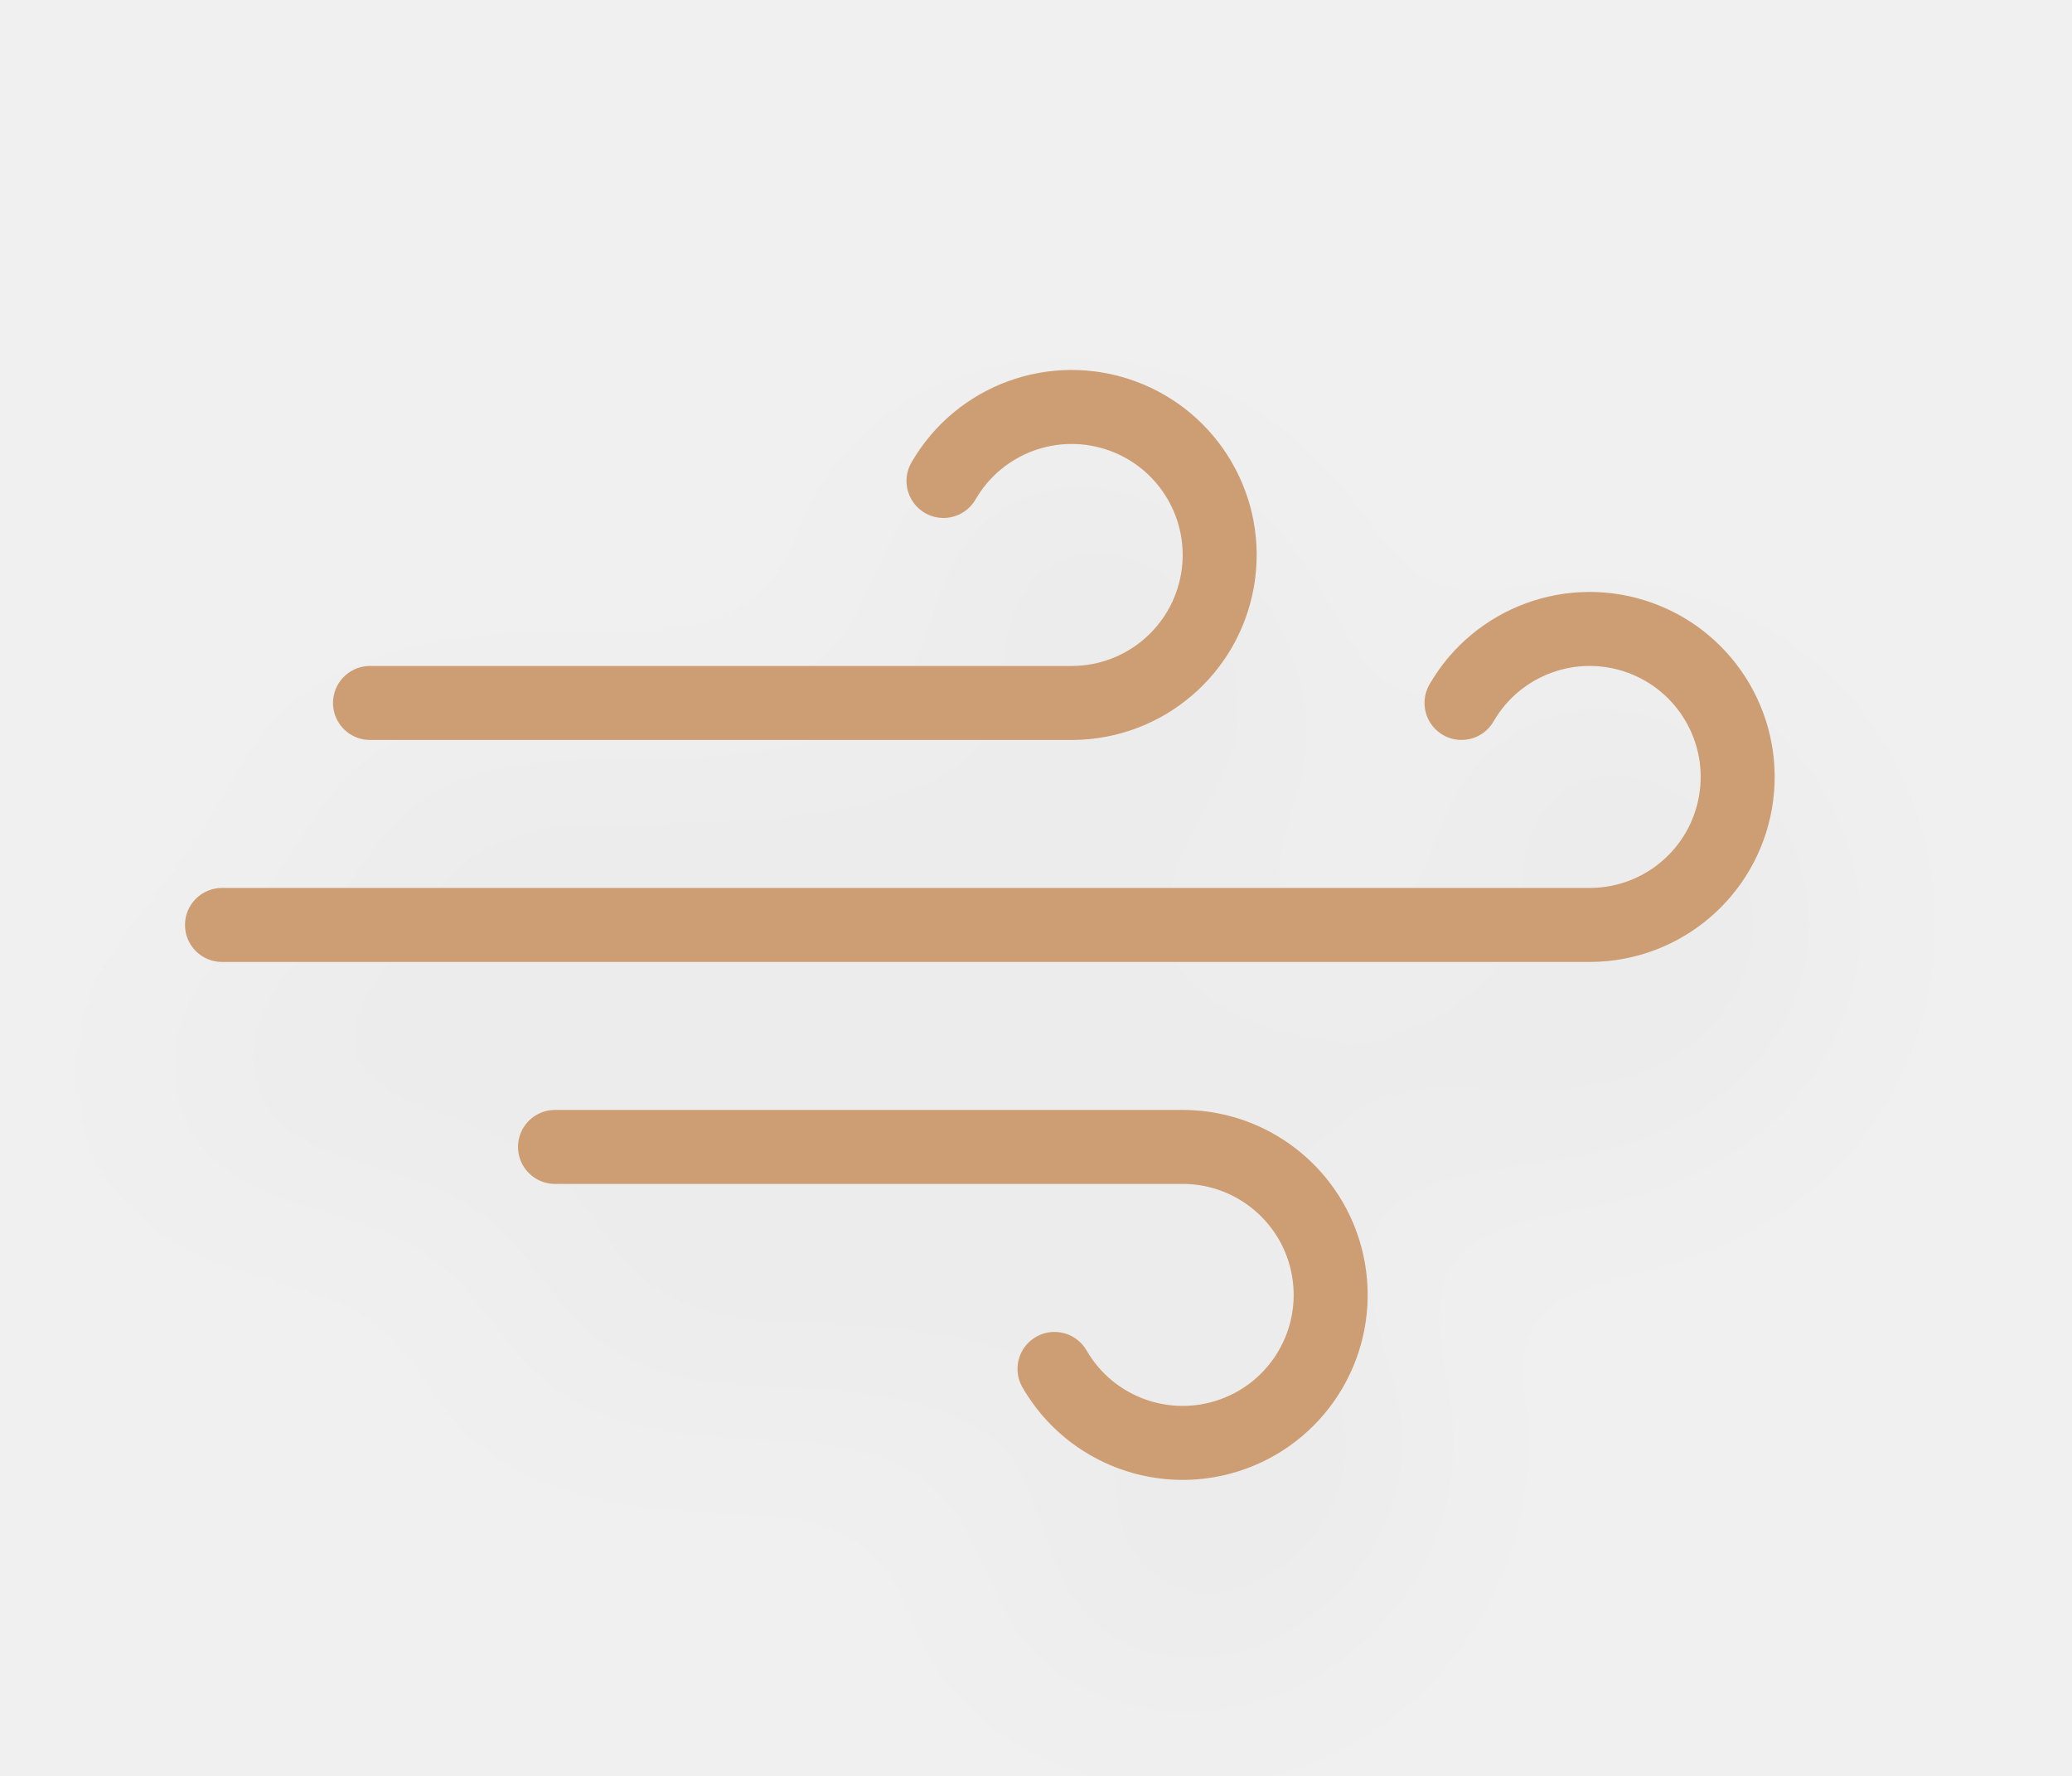
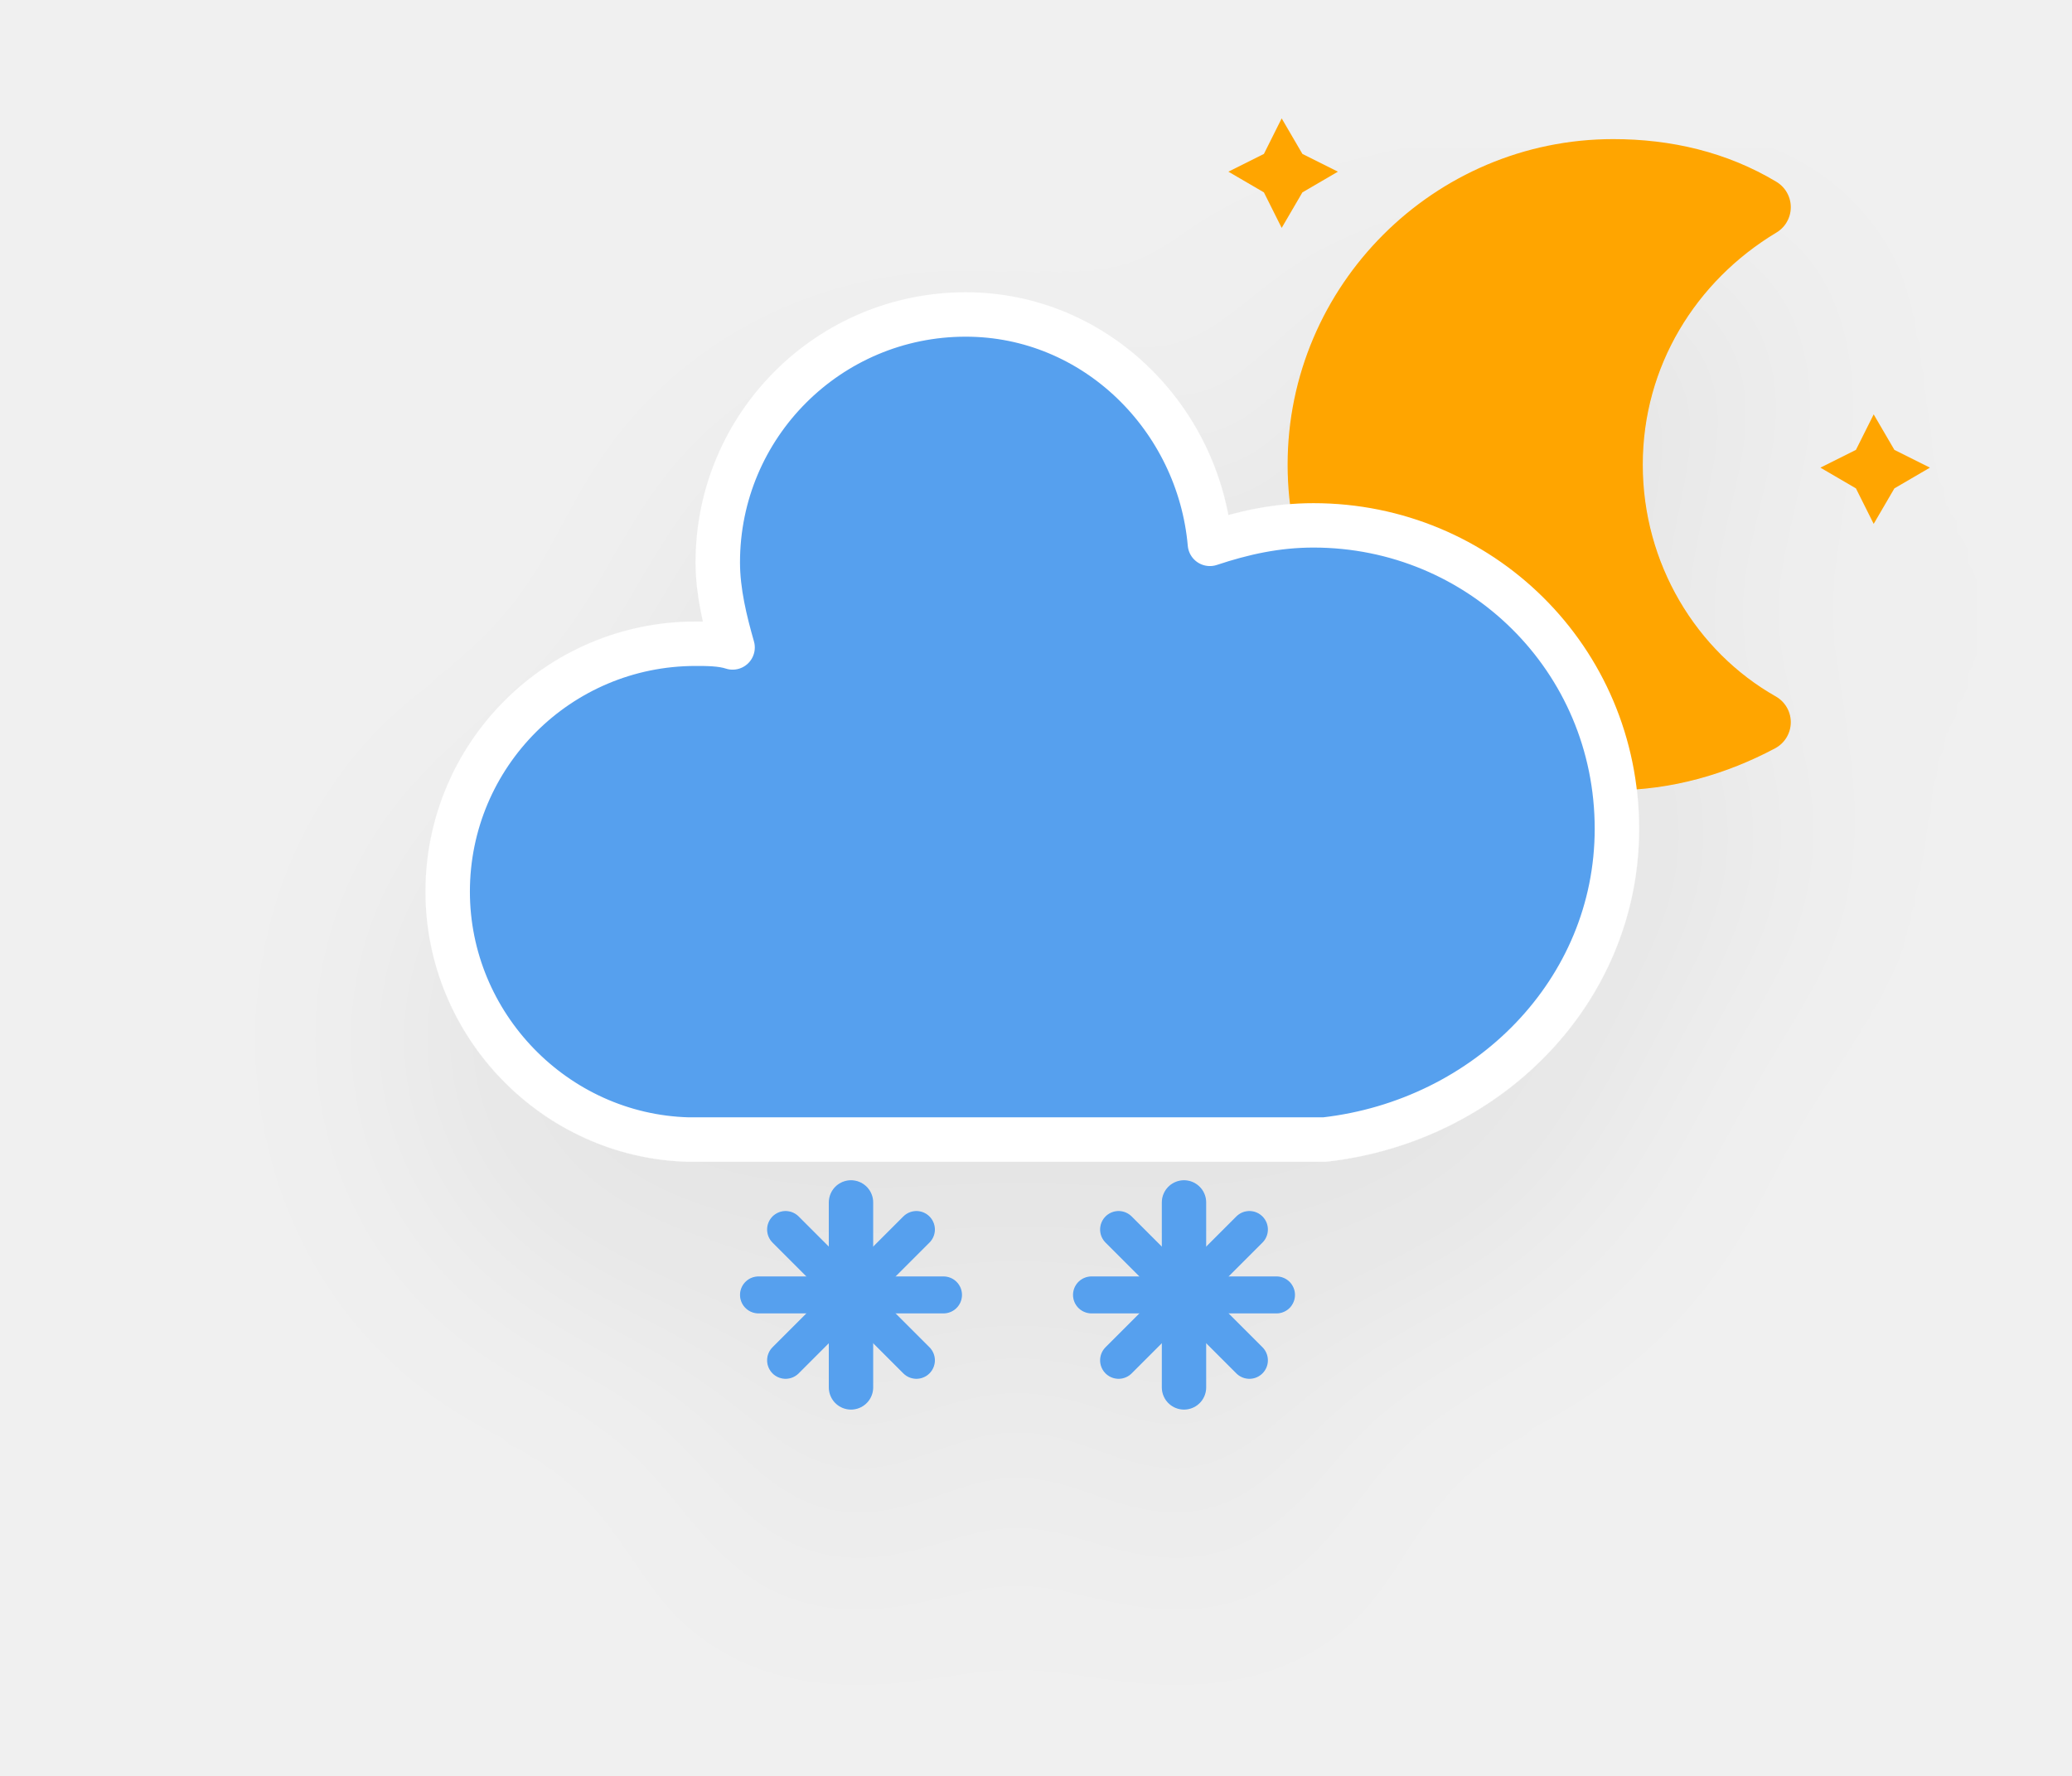
<svg xmlns="http://www.w3.org/2000/svg" width="56" height="48" version="1.1">
  <defs>
-     <filter id="blur" x="-.247" y="-.271" width="1.494" height="1.694">
+     <filter id="blur" x="-.207" y="-.231" width="1.403" height="1.563">
      <feGaussianBlur in="SourceAlpha" stdDeviation="3" />
      <feOffset dx="0" dy="4" result="offsetblur" />
      <feComponentTransfer>
        <feFuncA slope="0.05" type="linear" />
      </feComponentTransfer>
      <feMerge>
        <feMergeNode />
        <feMergeNode in="SourceGraphic" />
      </feMerge>
    </filter>
+     <style type="text/css">
+       
+       /*
+ ** CLOUDS
+ */
+       @keyframes am-weather-cloud-2 {
+         0% {
+           -webkit-transform: translate(0px, 0px);
+           -moz-transform: translate(0px, 0px);
+           -ms-transform: translate(0px, 0px);
+           transform: translate(0px, 0px);
+         }
+ 
+         50% {
+           -webkit-transform: translate(2px, 0px);
+           -moz-transform: translate(2px, 0px);
+           -ms-transform: translate(2px, 0px);
+           transform: translate(2px, 0px);
+         }
+ 
+         100% {
+           -webkit-transform: translate(0px, 0px);
+           -moz-transform: translate(0px, 0px);
+           -ms-transform: translate(0px, 0px);
+           transform: translate(0px, 0px);
+         }
+       }
+ 
+       .am-weather-cloud-2 {
+         -webkit-animation-name: am-weather-cloud-2;
+         -moz-animation-name: am-weather-cloud-2;
+         animation-name: am-weather-cloud-2;
+         -webkit-animation-duration: 3s;
+         -moz-animation-duration: 3s;
+         animation-duration: 3s;
+         -webkit-animation-timing-function: linear;
+         -moz-animation-timing-function: linear;
+         animation-timing-function: linear;
+         -webkit-animation-iteration-count: infinite;
+         -moz-animation-iteration-count: infinite;
+         animation-iteration-count: infinite;
+       }
+ 
+       /*
+ ** MOON
+ */
+       @keyframes am-weather-moon {
+         0% {
+           -webkit-transform: rotate(0deg);
+           -moz-transform: rotate(0deg);
+           -ms-transform: rotate(0deg);
+           transform: rotate(0deg);
+         }
+ 
+         50% {
+           -webkit-transform: rotate(15deg);
+           -moz-transform: rotate(15deg);
+           -ms-transform: rotate(15deg);
+           transform: rotate(15deg);
+         }
+ 
+         100% {
+           -webkit-transform: rotate(0deg);
+           -moz-transform: rotate(0deg);
+           -ms-transform: rotate(0deg);
+           transform: rotate(0deg);
+         }
+       }
+ 
+       .am-weather-moon {
+         -webkit-animation-name: am-weather-moon;
+         -moz-animation-name: am-weather-moon;
+         -ms-animation-name: am-weather-moon;
+         animation-name: am-weather-moon;
+         -webkit-animation-duration: 6s;
+         -moz-animation-duration: 6s;
+         -ms-animation-duration: 6s;
+         animation-duration: 6s;
+         -webkit-animation-timing-function: linear;
+         -moz-animation-timing-function: linear;
+         -ms-animation-timing-function: linear;
+         animation-timing-function: linear;
+         -webkit-animation-iteration-count: infinite;
+         -moz-animation-iteration-count: infinite;
+         -ms-animation-iteration-count: infinite;
+         animation-iteration-count: infinite;
+         -webkit-transform-origin: 12.5px 15.15px 0;
+         /* TODO FF CENTER ISSUE */
+         -moz-transform-origin: 12.5px 15.15px 0;
+         /* TODO FF CENTER ISSUE */
+         -ms-transform-origin: 12.5px 15.15px 0;
+         /* TODO FF CENTER ISSUE */
+         transform-origin: 12.5px 15.15px 0;
+         /* TODO FF CENTER ISSUE */
+       }
+ 
+       @keyframes am-weather-moon-star-1 {
+         0% {
+           opacity: 0;
+         }
+ 
+         100% {
+           opacity: 1;
+         }
+       }
+ 
+       .am-weather-moon-star-1 {
+         -webkit-animation-name: am-weather-moon-star-1;
+         -moz-animation-name: am-weather-moon-star-1;
+         -ms-animation-name: am-weather-moon-star-1;
+         animation-name: am-weather-moon-star-1;
+         -webkit-animation-delay: 3s;
+         -moz-animation-delay: 3s;
+         -ms-animation-delay: 3s;
+         animation-delay: 3s;
+         -webkit-animation-duration: 5s;
+         -moz-animation-duration: 5s;
+         -ms-animation-duration: 5s;
+         animation-duration: 5s;
+         -webkit-animation-timing-function: linear;
+         -moz-animation-timing-function: linear;
+         -ms-animation-timing-function: linear;
+         animation-timing-function: linear;
+         -webkit-animation-iteration-count: 1;
+         -moz-animation-iteration-count: 1;
+         -ms-animation-iteration-count: 1;
+         animation-iteration-count: 1;
+       }
+ 
+       @keyframes am-weather-moon-star-2 {
+         0% {
+           opacity: 0;
+         }
+ 
+         100% {
+           opacity: 1;
+         }
+       }
+ 
+       .am-weather-moon-star-2 {
+         -webkit-animation-name: am-weather-moon-star-2;
+         -moz-animation-name: am-weather-moon-star-2;
+         -ms-animation-name: am-weather-moon-star-2;
+         animation-name: am-weather-moon-star-2;
+         -webkit-animation-delay: 5s;
+         -moz-animation-delay: 5s;
+         -ms-animation-delay: 5s;
+         animation-delay: 5s;
+         -webkit-animation-duration: 4s;
+         -moz-animation-duration: 4s;
+         -ms-animation-duration: 4s;
+         animation-duration: 4s;
+         -webkit-animation-timing-function: linear;
+         -moz-animation-timing-function: linear;
+         -ms-animation-timing-function: linear;
+         animation-timing-function: linear;
+         -webkit-animation-iteration-count: 1;
+         -moz-animation-iteration-count: 1;
+         -ms-animation-iteration-count: 1;
+         animation-iteration-count: 1;
+       }
+ 
+       /*
+ ** SNOW
+ */
+       @keyframes am-weather-snow {
+         0% {
+           -webkit-transform: translateX(0) translateY(0);
+           -moz-transform: translateX(0) translateY(0);
+           -ms-transform: translateX(0) translateY(0);
+           transform: translateX(0) translateY(0);
+         }
+ 
+         33.33% {
+           -webkit-transform: translateX(-1.2px) translateY(2px);
+           -moz-transform: translateX(-1.2px) translateY(2px);
+           -ms-transform: translateX(-1.2px) translateY(2px);
+           transform: translateX(-1.2px) translateY(2px);
+         }
+ 
+         66.66% {
+           -webkit-transform: translateX(1.4px) translateY(4px);
+           -moz-transform: translateX(1.4px) translateY(4px);
+           -ms-transform: translateX(1.4px) translateY(4px);
+           transform: translateX(1.4px) translateY(4px);
+           opacity: 1;
+         }
+ 
+         100% {
+           -webkit-transform: translateX(-1.6px) translateY(6px);
+           -moz-transform: translateX(-1.6px) translateY(6px);
+           -ms-transform: translateX(-1.6px) translateY(6px);
+           transform: translateX(-1.6px) translateY(6px);
+           opacity: 0;
+         }
+       }
+ 
+       .am-weather-snow-1 {
+         -webkit-animation-name: am-weather-snow;
+         -moz-animation-name: am-weather-snow;
+         -ms-animation-name: am-weather-snow;
+         animation-name: am-weather-snow;
+         -webkit-animation-duration: 2s;
+         -moz-animation-duration: 2s;
+         -ms-animation-duration: 2s;
+         animation-duration: 2s;
+         -webkit-animation-timing-function: linear;
+         -moz-animation-timing-function: linear;
+         -ms-animation-timing-function: linear;
+         animation-timing-function: linear;
+         -webkit-animation-iteration-count: infinite;
+         -moz-animation-iteration-count: infinite;
+         -ms-animation-iteration-count: infinite;
+         animation-iteration-count: infinite;
+       }
+ 
+       .am-weather-snow-2 {
+         -webkit-animation-name: am-weather-snow;
+         -moz-animation-name: am-weather-snow;
+         -ms-animation-name: am-weather-snow;
+         animation-name: am-weather-snow;
+         -webkit-animation-delay: 1.2s;
+         -moz-animation-delay: 1.2s;
+         -ms-animation-delay: 1.2s;
+         animation-delay: 1.2s;
+         -webkit-animation-duration: 2s;
+         -moz-animation-duration: 2s;
+         -ms-animation-duration: 2s;
+         animation-duration: 2s;
+         -webkit-animation-timing-function: linear;
+         -moz-animation-timing-function: linear;
+         -ms-animation-timing-function: linear;
+         animation-timing-function: linear;
+         -webkit-animation-iteration-count: infinite;
+         -moz-animation-iteration-count: infinite;
+         -ms-animation-iteration-count: infinite;
+         animation-iteration-count: infinite;
+       }
+       
+     </style>
  </defs>
-   <g transform="translate(16 -2)" filter="url(#blur)">
-     <g class="am-weather-wind" transform="translate(-16,10)" fill="none" stroke="#cd9e73" stroke-linecap="round" stroke-width="2">
-       <path stroke-dasharray="150 10" d="M25.5 5A4 4 0 1 1 29 11H10">
-         <animate attributeName="stroke-dashoffset" dur="3s" repeatCount="indefinite" values="0; 160" begin="0s" />
-       </path>
-       <path stroke-dasharray="144 16" d="M39.5 11A4 4 0 1 1 43 17H6">
-         <animate attributeName="stroke-dashoffset" dur="3s" repeatCount="indefinite" values="0; 160" begin="0.5s" />
-       </path>
-       <path stroke-dasharray="150 10" d="M28.5 29A4 4 0 1 0 32 23H15">
-         <animate attributeName="stroke-dashoffset" dur="3s" repeatCount="indefinite" values="0; 160" begin="0.25s" />
-       </path>
+   <g transform="translate(16,-2)" filter="url(#blur)">
+     <g transform="matrix(.8 0 0 .8 16 4)">
+       <g class="am-weather-moon-star-1" style="-moz-animation-delay:3s;-moz-animation-duration:5s;-moz-animation-iteration-count:1;-moz-animation-name:am-weather-moon-star-1;-moz-animation-timing-function:linear;-ms-animation-delay:3s;-ms-animation-duration:5s;-ms-animation-iteration-count:1;-ms-animation-name:am-weather-moon-star-1;-ms-animation-timing-function:linear;-webkit-animation-delay:3s;-webkit-animation-duration:5s;-webkit-animation-iteration-count:1;-webkit-animation-name:am-weather-moon-star-1;-webkit-animation-timing-function:linear">
+         <polygon points="4 4 3.3 5.2 2.7 4 1.5 3.3 2.7 2.7 3.3 1.5 4 2.7 5.2 3.3" fill="#ffa500" stroke-miterlimit="10" />
+       </g>
+       <g class="am-weather-moon-star-2" style="-moz-animation-delay:5s;-moz-animation-duration:4s;-moz-animation-iteration-count:1;-moz-animation-name:am-weather-moon-star-2;-moz-animation-timing-function:linear;-ms-animation-delay:5s;-ms-animation-duration:4s;-ms-animation-iteration-count:1;-ms-animation-name:am-weather-moon-star-2;-ms-animation-timing-function:linear;-webkit-animation-delay:5s;-webkit-animation-duration:4s;-webkit-animation-iteration-count:1;-webkit-animation-name:am-weather-moon-star-2;-webkit-animation-timing-function:linear">
+         <polygon transform="translate(20,10)" points="4 4 3.3 5.2 2.7 4 1.5 3.3 2.7 2.7 3.3 1.5 4 2.7 5.2 3.3" fill="#ffa500" stroke-miterlimit="10" />
+       </g>
+       <g class="am-weather-moon" style="-moz-animation-duration:6s;-moz-animation-iteration-count:infinite;-moz-animation-name:am-weather-moon;-moz-animation-timing-function:linear;-moz-transform-origin:12.5px 15.15px 0;-ms-animation-duration:6s;-ms-animation-iteration-count:infinite;-ms-animation-name:am-weather-moon;-ms-animation-timing-function:linear;-ms-transform-origin:12.5px 15.15px 0;-webkit-animation-duration:6s;-webkit-animation-iteration-count:infinite;-webkit-animation-name:am-weather-moon;-webkit-animation-timing-function:linear;-webkit-transform-origin:12.5px 15.15px 0">
+         <path d="m14.5 13.2c0-3.7 2-6.9 5-8.7-1.5-0.9-3.2-1.3-5-1.3-5.5 0-10 4.5-10 10s4.5 10 10 10c1.8 0 3.5-0.5 5-1.3-3-1.7-5-5-5-8.7z" fill="#ffa500" stroke="#ffa500" stroke-linejoin="round" stroke-width="2" />
+       </g>
+     </g>
+     <g class="am-weather-cloud-3" style="-moz-animation-duration:3s;-moz-animation-iteration-count:infinite;-moz-animation-name:am-weather-cloud-2;-moz-animation-timing-function:linear;-webkit-animation-duration:3s;-webkit-animation-iteration-count:infinite;-webkit-animation-name:am-weather-cloud-2;-webkit-animation-timing-function:linear">
+       <path transform="translate(-20,-11)" d="m47.7 35.4c0-4.6-3.7-8.2-8.2-8.2-1 0-1.9 0.2-2.8 0.5-0.3-3.4-3.1-6.2-6.6-6.2-3.7 0-6.7 3-6.7 6.7 0 0.8 0.2 1.6 0.4 2.3-0.3-0.1-0.7-0.1-1-0.1-3.7 0-6.7 3-6.7 6.7 0 3.6 2.9 6.6 6.5 6.7h17.2c4.4-0.5 7.9-4 7.9-8.4z" fill="#57a0ee" stroke="#fff" stroke-linejoin="round" stroke-width="1.2" />
+     </g>
+     <g class="am-weather-snow-1" style="-moz-animation-duration:2s;-moz-animation-iteration-count:infinite;-moz-animation-name:am-weather-snow;-moz-animation-timing-function:linear;-ms-animation-duration:2s;-ms-animation-iteration-count:infinite;-ms-animation-name:am-weather-snow;-ms-animation-timing-function:linear;-webkit-animation-duration:2s;-webkit-animation-iteration-count:infinite;-webkit-animation-name:am-weather-snow;-webkit-animation-timing-function:linear">
+       <g transform="translate(7,28)" fill="none" stroke="#57a0ee" stroke-linecap="round">
+         <line transform="translate(0,9)" y1="-2.5" y2="2.5" stroke-width="1.2" />
+         <line transform="rotate(45,-10.864,4.5)" y1="-2.5" y2="2.5" />
+         <line transform="rotate(90,-4.5,4.5)" y1="-2.5" y2="2.5" />
+         <line transform="rotate(135,-1.864,4.5)" y1="-2.5" y2="2.5" />
+       </g>
+     </g>
+     <g class="am-weather-snow-2" style="-moz-animation-delay:1.2s;-moz-animation-duration:2s;-moz-animation-iteration-count:infinite;-moz-animation-name:am-weather-snow;-moz-animation-timing-function:linear;-ms-animation-delay:1.2s;-ms-animation-duration:2s;-ms-animation-iteration-count:infinite;-ms-animation-name:am-weather-snow;-ms-animation-timing-function:linear;-webkit-animation-delay:1.2s;-webkit-animation-duration:2s;-webkit-animation-iteration-count:infinite;-webkit-animation-name:am-weather-snow;-webkit-animation-timing-function:linear">
+       <g transform="translate(16,28)" fill="none" stroke="#57a0ee" stroke-linecap="round">
+         <line transform="translate(0,9)" y1="-2.5" y2="2.5" stroke-width="1.2" />
+         <line transform="rotate(45,-10.864,4.5)" y1="-2.5" y2="2.5" />
+         <line transform="rotate(90,-4.5,4.5)" y1="-2.5" y2="2.5" />
+         <line transform="rotate(135,-1.864,4.5)" y1="-2.5" y2="2.5" />
+       </g>
    </g>
  </g>
</svg>
